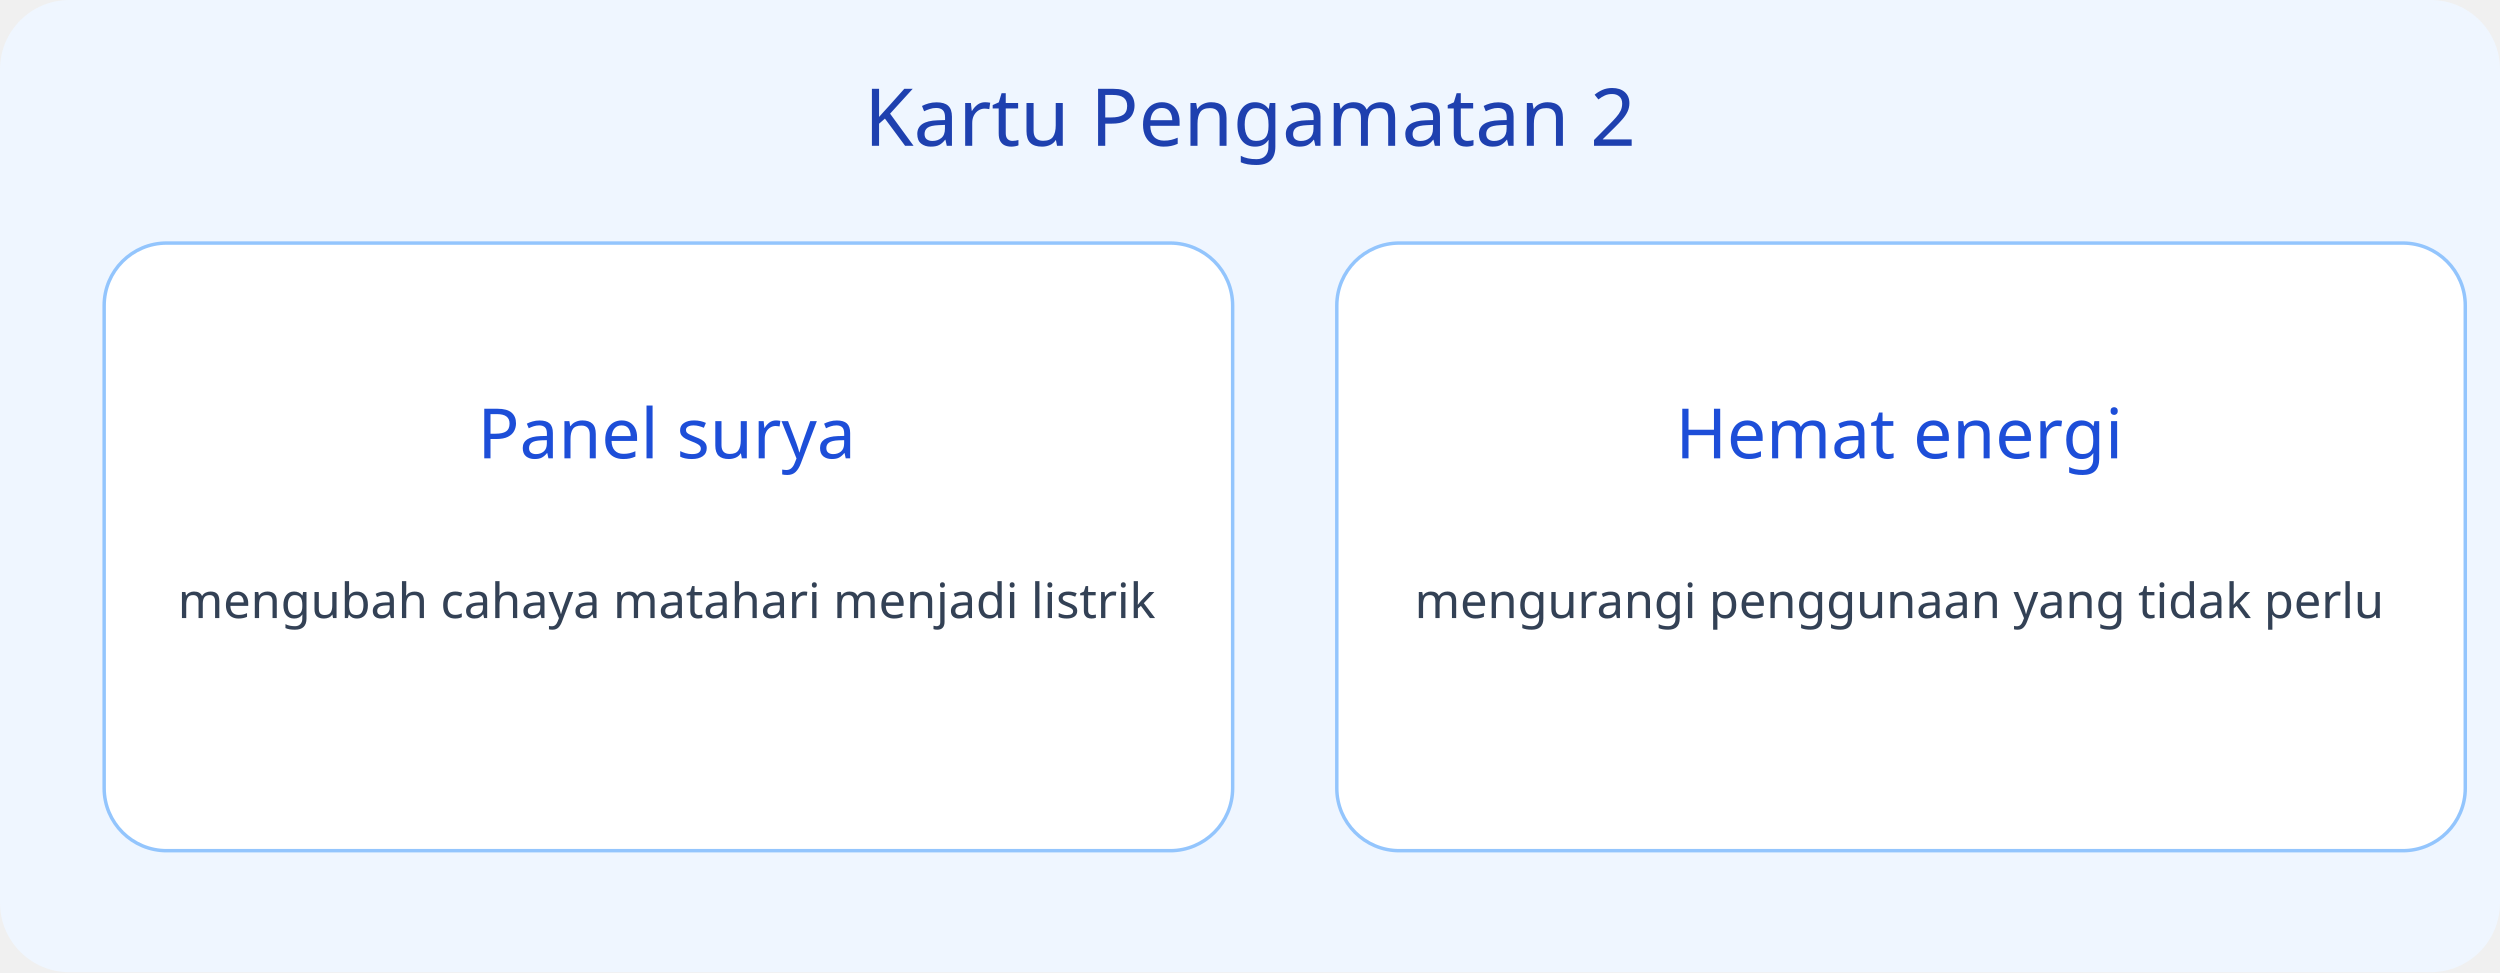
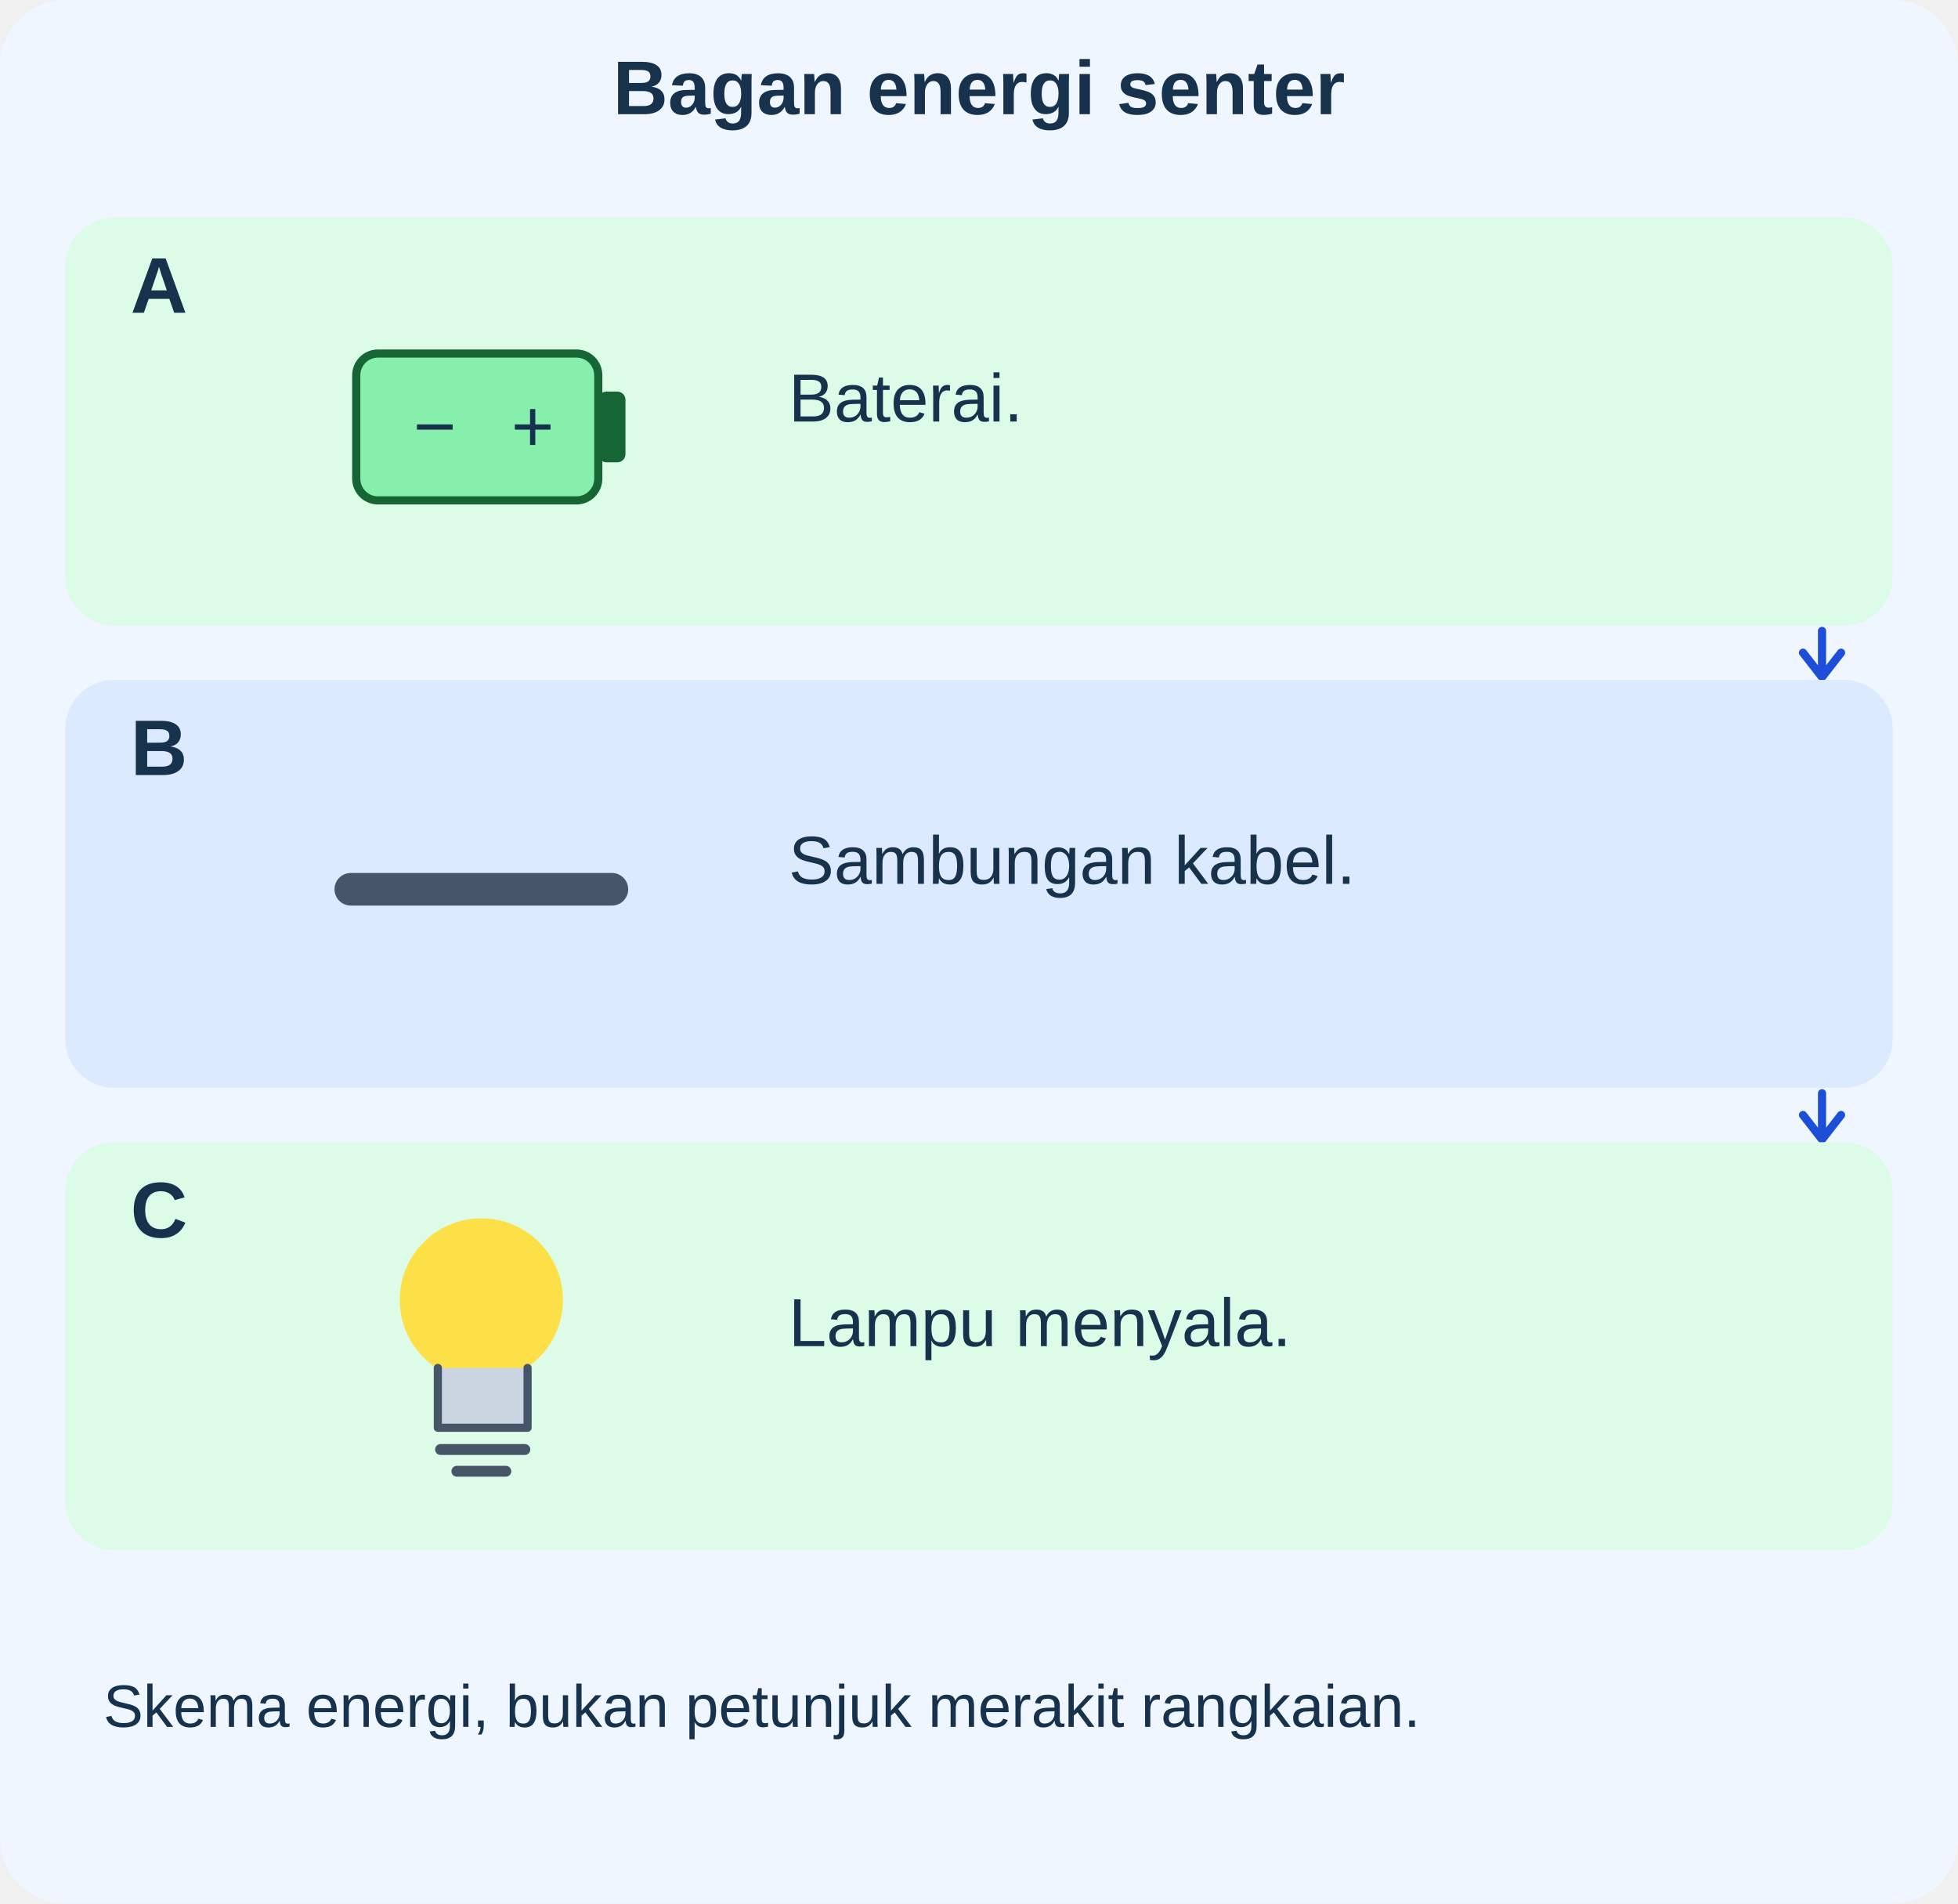
- <svg xmlns="http://www.w3.org/2000/svg" viewBox="0 0 720 280">
-   <rect width="720" height="280" rx="20" fill="#eff6ff" />
-   <text x="360" y="42" font-size="23" text-anchor="middle" font-family="sans-serif" fill="#1e40af">Kartu Pengamatan 2</text>
-   <rect x="30" y="70" width="325" height="175" rx="18" fill="white" stroke="#93c5fd" />
-   <text x="192" y="132" font-size="20" text-anchor="middle" font-family="sans-serif" fill="#1d4ed8">Panel surya</text>
-   <text x="192" y="178" font-size="14" text-anchor="middle" font-family="sans-serif" fill="#334155">mengubah cahaya matahari menjadi listrik</text>
-   <rect x="385" y="70" width="325" height="175" rx="18" fill="white" stroke="#93c5fd" />
-   <text x="547" y="132" font-size="20" text-anchor="middle" font-family="sans-serif" fill="#1d4ed8">Hemat energi</text>
-   <text x="547" y="178" font-size="14" text-anchor="middle" font-family="sans-serif" fill="#334155">mengurangi penggunaan yang tidak perlu</text>
+ <svg xmlns="http://www.w3.org/2000/svg" viewBox="0 0 720 700" role="img" aria-labelledby="title desc">
+   <g font-family="Arial, sans-serif">
+     <rect x="0" y="0" width="720" height="700" rx="24" fill="#eff6ff" stroke="none" stroke-width="3" />
+     <text x="360" y="42" font-size="28" fill="#17324d" text-anchor="middle" font-weight="750">Bagan energi senter</text>
+     <rect x="24" y="80" width="672" height="150" rx="18" fill="#dcfce7" stroke="none" stroke-width="3" />
+     <text x="48" y="115" font-size="29" fill="#17324d" text-anchor="start" font-weight="750">A</text>
+     <g transform="translate(117 95)">
+       <rect x="14" y="35" width="89" height="54" rx="8" fill="#86efac" stroke="#166534" stroke-width="3" />
+       <rect x="103" y="49" width="10" height="26" rx="3" fill="#166534" stroke="none" stroke-width="3" />
+       <text x="35" y="71" font-size="27" fill="#17324d" text-anchor="start" font-weight="500">−</text>
+       <text x="71" y="71" font-size="27" fill="#17324d" text-anchor="start" font-weight="500">+</text>
+     </g>
+     <text x="290" y="155" font-size="25" fill="#17324d" text-anchor="start" font-weight="500">Baterai.</text>
+     <path d="M670 232 L670 249 M663 240 L670 249 L677 240" fill="none" stroke="#1d4ed8" stroke-width="3" stroke-linecap="round" stroke-linejoin="round" />
+     <rect x="24" y="250" width="672" height="150" rx="18" fill="#dbeafe" stroke="none" stroke-width="3" />
+     <text x="48" y="285" font-size="29" fill="#17324d" text-anchor="start" font-weight="750">B</text>
+     <g transform="translate(117 265)">
+       <path d="M12 62 L108 62" fill="none" stroke="#475569" stroke-width="12" stroke-linecap="round" stroke-linejoin="round" />
+     </g>
+     <text x="290" y="325" font-size="25" fill="#17324d" text-anchor="start" font-weight="500">Sambungan kabel.</text>
+     <path d="M670 402 L670 419 M663 410 L670 419 L677 410" fill="none" stroke="#1d4ed8" stroke-width="3" stroke-linecap="round" stroke-linejoin="round" />
+     <rect x="24" y="420" width="672" height="150" rx="18" fill="#dcfce7" stroke="none" stroke-width="3" />
+     <text x="48" y="455" font-size="29" fill="#17324d" text-anchor="start" font-weight="750">C</text>
+     <g transform="translate(117 435)">
+       <circle cx="60" cy="43" r="30" fill="#fde047" />
+       <path d="M44 68 L44 90 L77 90 L77 68" fill="#cbd5e1" stroke="#475569" stroke-width="3" stroke-linecap="round" stroke-linejoin="round" />
+       <path d="M45 98 L76 98 M51 106 L69 106" fill="none" stroke="#475569" stroke-width="4" stroke-linecap="round" stroke-linejoin="round" />
+     </g>
+     <text x="290" y="495" font-size="25" fill="#17324d" text-anchor="start" font-weight="500">Lampu menyala.</text>
+     <text x="38" y="635" font-size="22" fill="#17324d" text-anchor="start" font-weight="500">Skema energi, bukan petunjuk merakit rangkaian.</text>
+   </g>
</svg>
